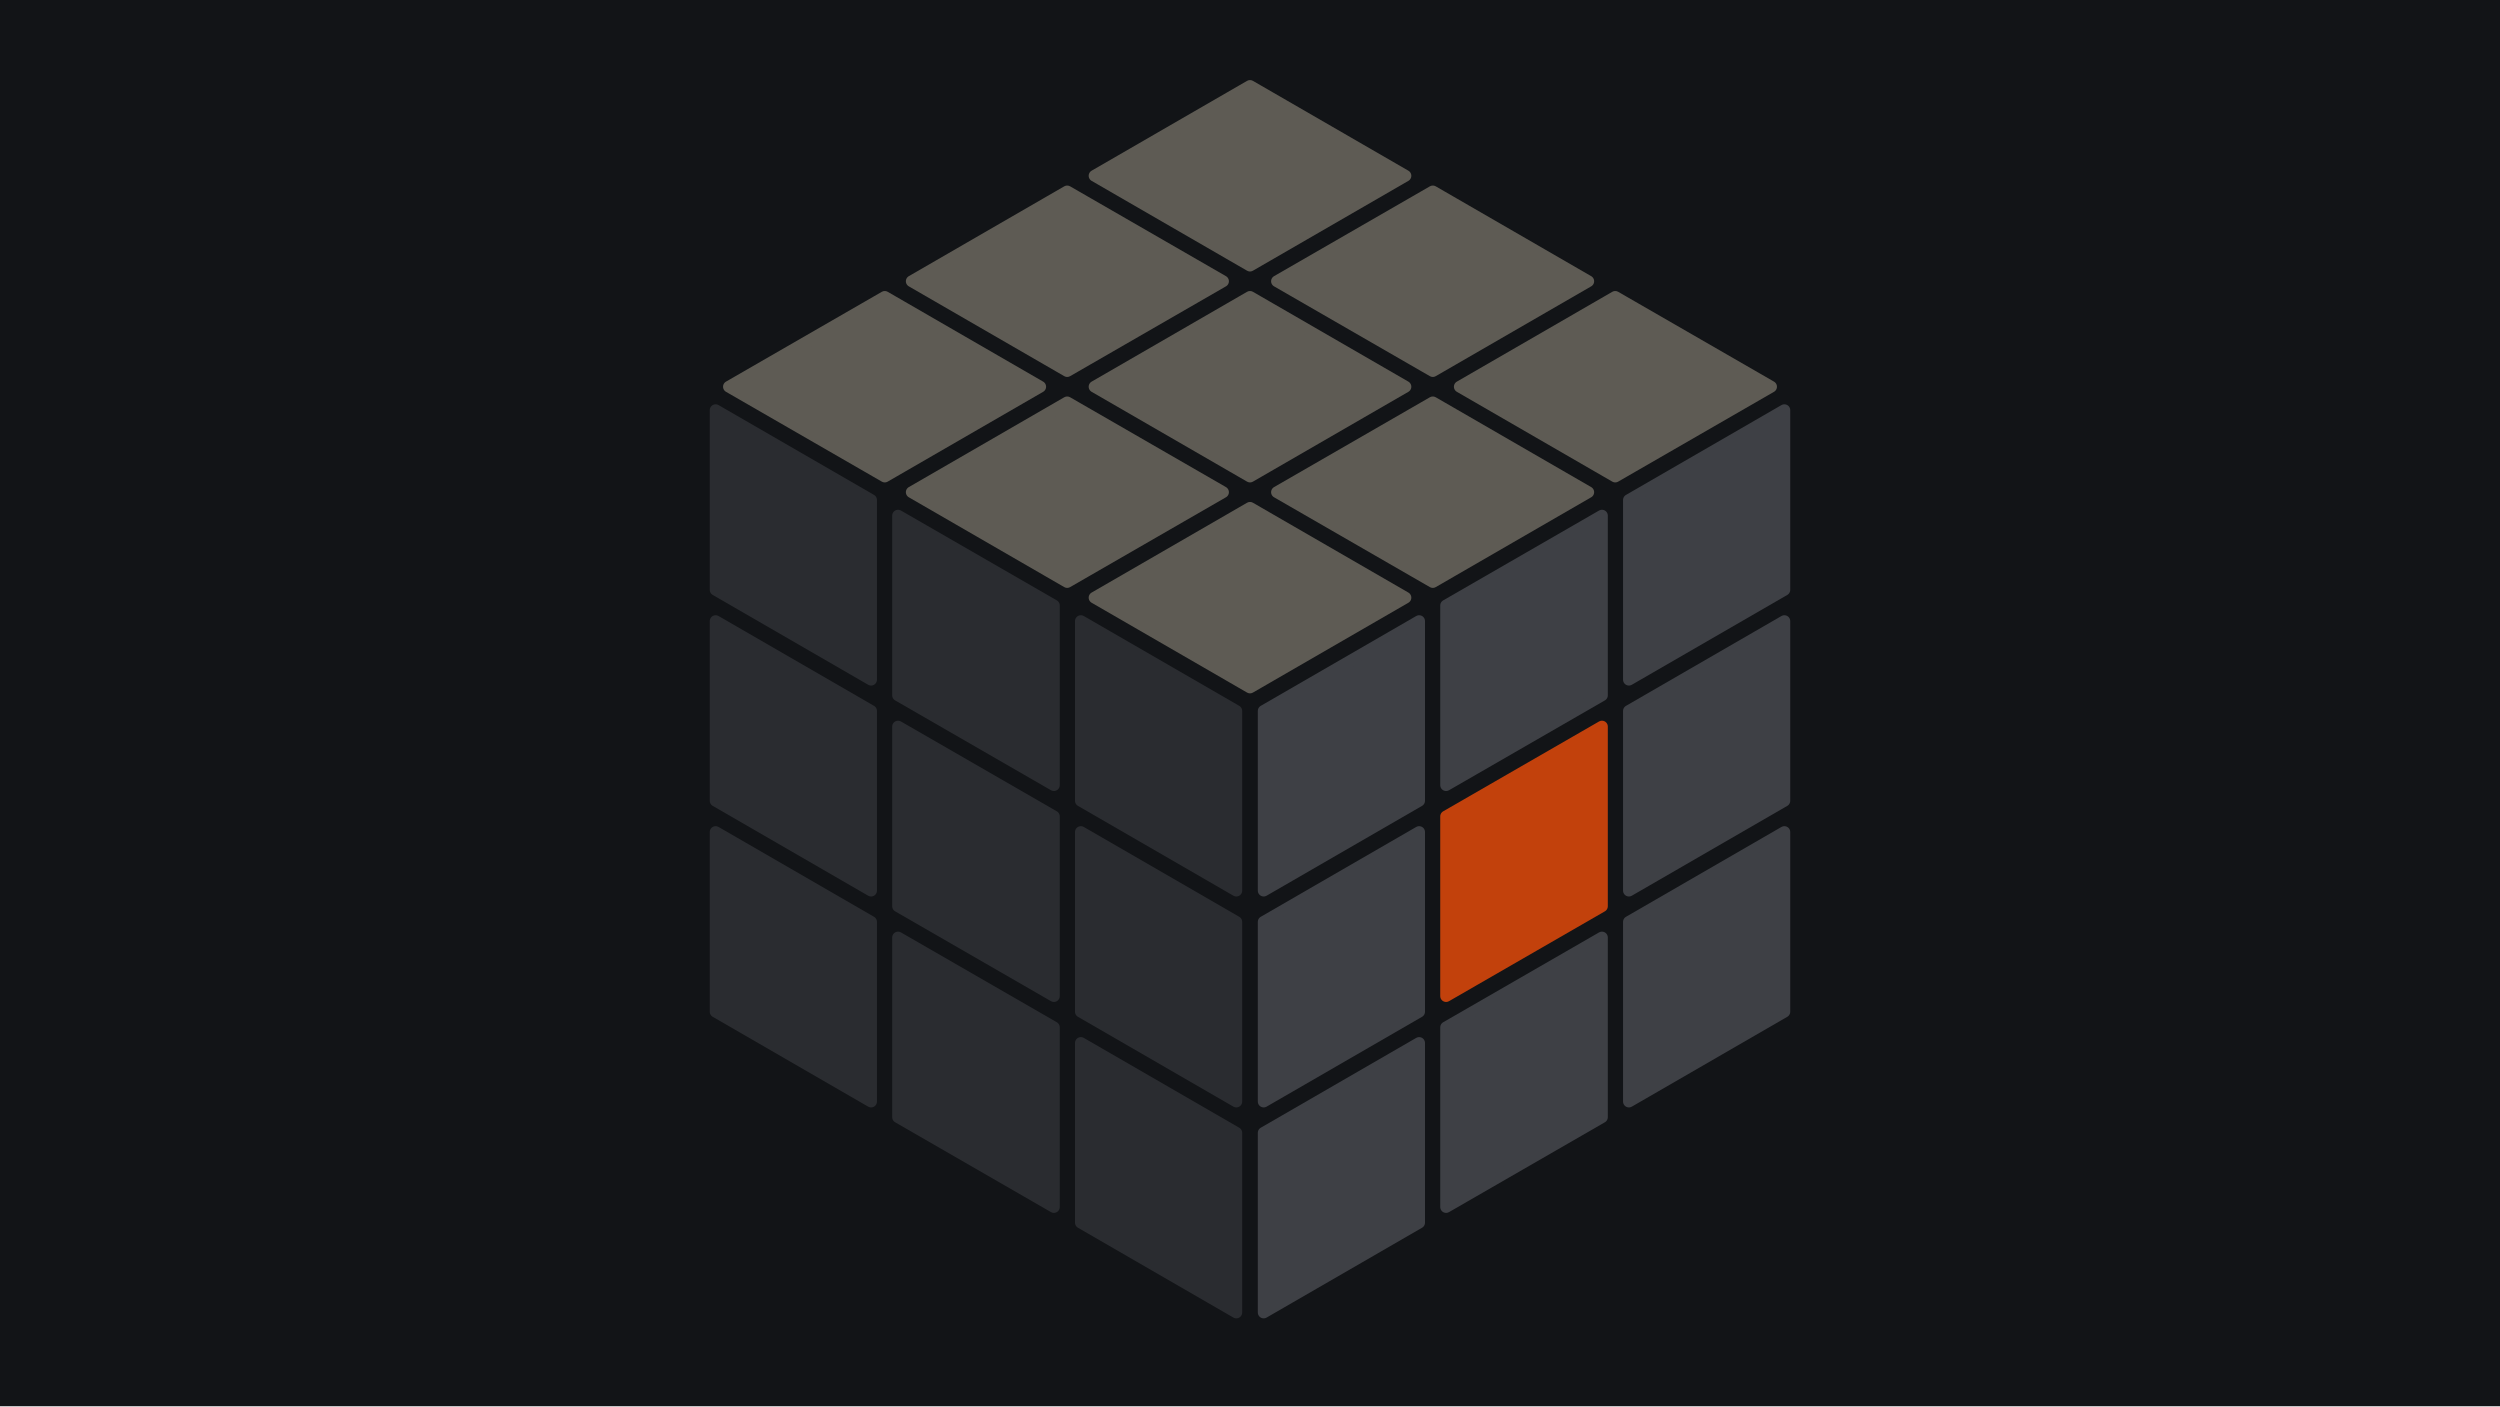
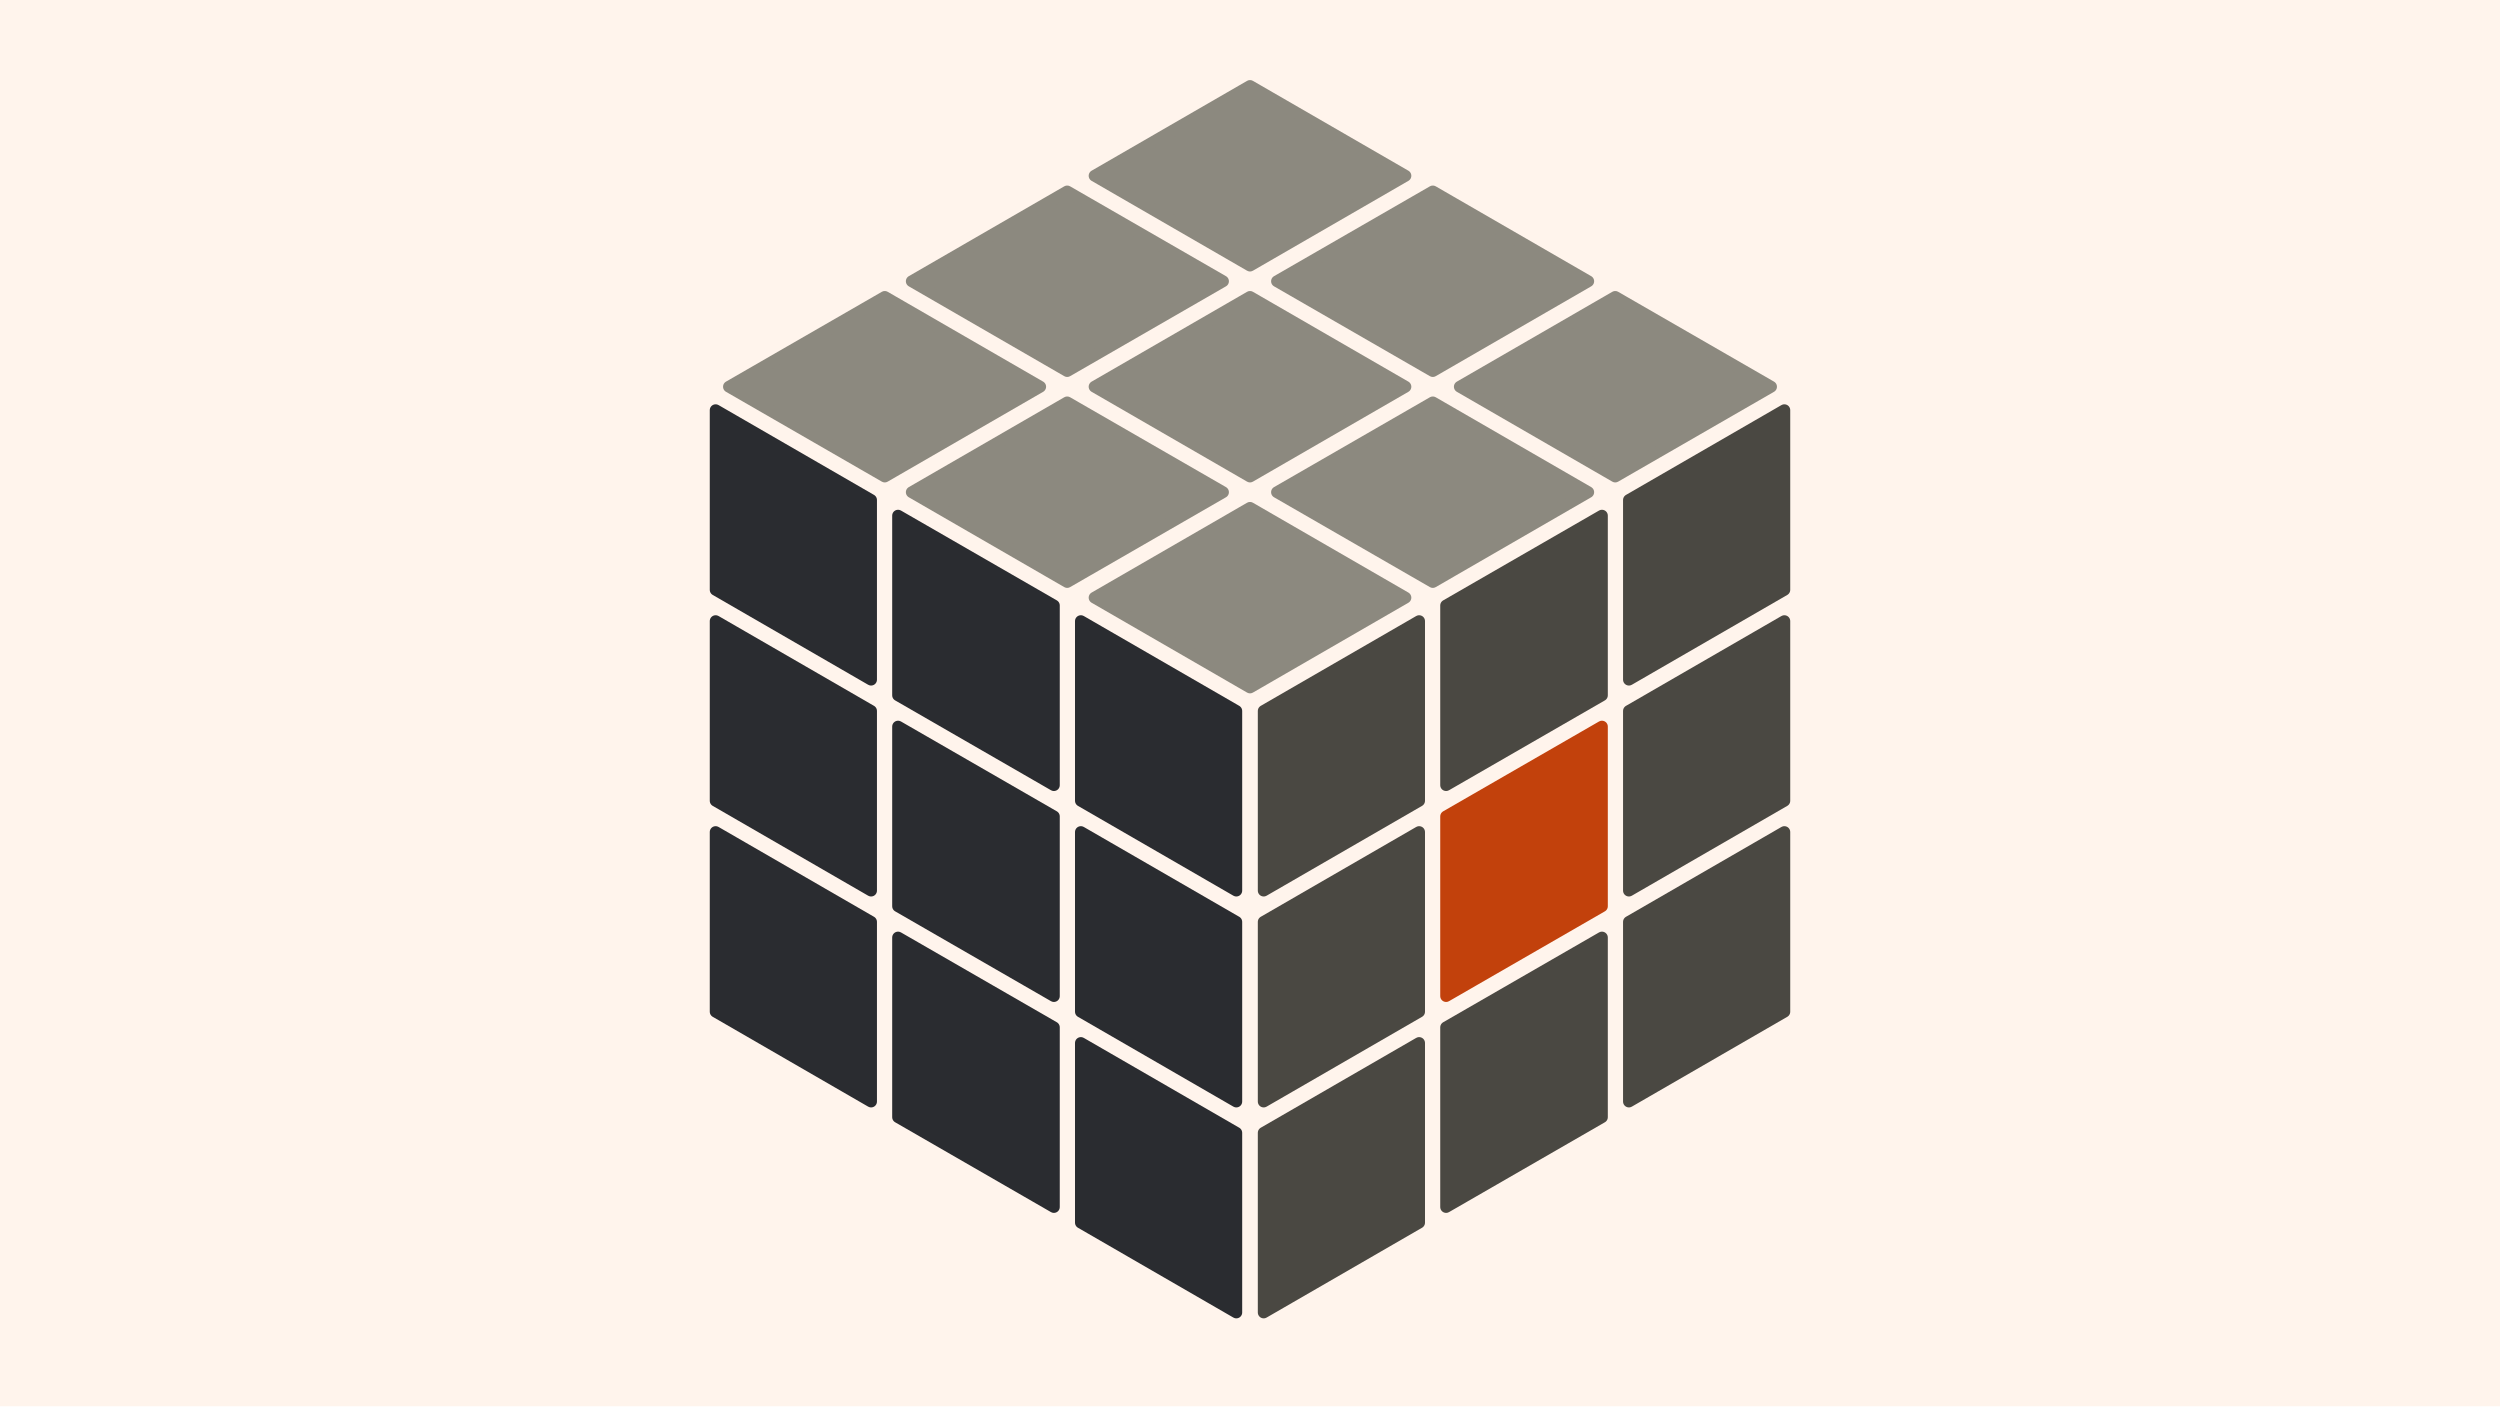
<svg xmlns="http://www.w3.org/2000/svg" viewBox="0 0 640 360" aria-hidden="true">
-   <rect width="640" height="360" fill="#121417" />
-   <polygon points="320.0,22.0 359.8,45.0 320.0,68.0 280.2,45.0" fill="#5E5B54" stroke="#5E5B54" stroke-width="3" stroke-linejoin="round" />
-   <polygon points="273.2,49.0 313.1,72.0 273.2,95.0 233.4,72.0" fill="#5E5B54" stroke="#5E5B54" stroke-width="3" stroke-linejoin="round" />
-   <polygon points="226.5,76.0 266.3,99.0 226.5,122.0 186.6,99.0" fill="#5E5B54" stroke="#5E5B54" stroke-width="3" stroke-linejoin="round" />
-   <polygon points="366.8,49.0 406.6,72.0 366.8,95.0 326.9,72.0" fill="#5E5B54" stroke="#5E5B54" stroke-width="3" stroke-linejoin="round" />
-   <polygon points="320.0,76.0 359.8,99.0 320.0,122.0 280.2,99.0" fill="#5E5B54" stroke="#5E5B54" stroke-width="3" stroke-linejoin="round" />
-   <polygon points="273.2,103.0 313.1,126.0 273.2,149.0 233.4,126.0" fill="#5E5B54" stroke="#5E5B54" stroke-width="3" stroke-linejoin="round" />
-   <polygon points="413.5,76.0 453.4,99.0 413.5,122.0 373.7,99.0" fill="#5E5B54" stroke="#5E5B54" stroke-width="3" stroke-linejoin="round" />
-   <polygon points="366.8,103.0 406.6,126.0 366.8,149.0 326.9,126.0" fill="#5E5B54" stroke="#5E5B54" stroke-width="3" stroke-linejoin="round" />
-   <polygon points="320.0,130.0 359.8,153.0 320.0,176.0 280.2,153.0" fill="#5E5B54" stroke="#5E5B54" stroke-width="3" stroke-linejoin="round" />
+   <rect width="640" height="360" fill="#FFF4EC" />
+   <polygon points="320.0,22.0 359.8,45.0 320.0,68.0 280.2,45.0" fill="#8C897F" stroke="#8C897F" stroke-width="3" stroke-linejoin="round" />
+   <polygon points="273.2,49.0 313.1,72.0 273.2,95.0 233.4,72.0" fill="#8C897F" stroke="#8C897F" stroke-width="3" stroke-linejoin="round" />
+   <polygon points="226.5,76.0 266.3,99.0 226.5,122.0 186.6,99.0" fill="#8C897F" stroke="#8C897F" stroke-width="3" stroke-linejoin="round" />
+   <polygon points="366.8,49.0 406.6,72.0 366.8,95.0 326.9,72.0" fill="#8C897F" stroke="#8C897F" stroke-width="3" stroke-linejoin="round" />
+   <polygon points="320.0,76.0 359.8,99.0 320.0,122.0 280.2,99.0" fill="#8C897F" stroke="#8C897F" stroke-width="3" stroke-linejoin="round" />
+   <polygon points="273.2,103.0 313.1,126.0 273.2,149.0 233.4,126.0" fill="#8C897F" stroke="#8C897F" stroke-width="3" stroke-linejoin="round" />
+   <polygon points="413.5,76.0 453.4,99.0 413.5,122.0 373.7,99.0" fill="#8C897F" stroke="#8C897F" stroke-width="3" stroke-linejoin="round" />
+   <polygon points="366.8,103.0 406.6,126.0 366.8,149.0 326.9,126.0" fill="#8C897F" stroke="#8C897F" stroke-width="3" stroke-linejoin="round" />
+   <polygon points="320.0,130.0 359.8,153.0 320.0,176.0 280.2,153.0" fill="#8C897F" stroke="#8C897F" stroke-width="3" stroke-linejoin="round" />
  <polygon points="183.2,105.0 223.0,128.0 223.0,174.0 183.2,151.0" fill="#2A2C30" stroke="#2A2C30" stroke-width="3" stroke-linejoin="round" />
  <polygon points="183.2,159.0 223.0,182.0 223.0,228.0 183.2,205.0" fill="#2A2C30" stroke="#2A2C30" stroke-width="3" stroke-linejoin="round" />
  <polygon points="183.2,213.0 223.0,236.0 223.0,282.0 183.2,259.0" fill="#2A2C30" stroke="#2A2C30" stroke-width="3" stroke-linejoin="round" />
  <polygon points="229.9,132.0 269.8,155.0 269.8,201.0 229.9,178.0" fill="#2A2C30" stroke="#2A2C30" stroke-width="3" stroke-linejoin="round" />
  <polygon points="229.9,186.0 269.8,209.0 269.8,255.0 229.9,232.0" fill="#2A2C30" stroke="#2A2C30" stroke-width="3" stroke-linejoin="round" />
  <polygon points="229.9,240.0 269.8,263.0 269.8,309.0 229.9,286.0" fill="#2A2C30" stroke="#2A2C30" stroke-width="3" stroke-linejoin="round" />
  <polygon points="276.7,159.0 316.5,182.0 316.5,228.0 276.7,205.0" fill="#2A2C30" stroke="#2A2C30" stroke-width="3" stroke-linejoin="round" />
  <polygon points="276.7,213.0 316.5,236.0 316.5,282.0 276.7,259.0" fill="#2A2C30" stroke="#2A2C30" stroke-width="3" stroke-linejoin="round" />
  <polygon points="276.7,267.0 316.5,290.0 316.5,336.0 276.7,313.0" fill="#2A2C30" stroke="#2A2C30" stroke-width="3" stroke-linejoin="round" />
-   <polygon points="323.5,182.0 363.3,159.0 363.3,205.0 323.5,228.0" fill="#3E4045" stroke="#3E4045" stroke-width="3" stroke-linejoin="round" />
-   <polygon points="323.5,236.0 363.3,213.0 363.3,259.0 323.5,282.0" fill="#3E4045" stroke="#3E4045" stroke-width="3" stroke-linejoin="round" />
-   <polygon points="323.5,290.0 363.3,267.0 363.3,313.0 323.5,336.0" fill="#3E4045" stroke="#3E4045" stroke-width="3" stroke-linejoin="round" />
-   <polygon points="370.2,155.0 410.1,132.0 410.1,178.0 370.2,201.0" fill="#3E4045" stroke="#3E4045" stroke-width="3" stroke-linejoin="round" />
+   <polygon points="323.5,182.0 363.3,159.0 363.3,205.0 323.5,228.0" fill="#4A4842" stroke="#4A4842" stroke-width="3" stroke-linejoin="round" />
+   <polygon points="323.5,236.0 363.3,213.0 363.3,259.0 323.5,282.0" fill="#4A4842" stroke="#4A4842" stroke-width="3" stroke-linejoin="round" />
+   <polygon points="323.5,290.0 363.3,267.0 363.3,313.0 323.5,336.0" fill="#4A4842" stroke="#4A4842" stroke-width="3" stroke-linejoin="round" />
+   <polygon points="370.2,155.0 410.1,132.0 410.1,178.0 370.2,201.0" fill="#4A4842" stroke="#4A4842" stroke-width="3" stroke-linejoin="round" />
  <polygon points="370.2,209.0 410.1,186.0 410.1,232.0 370.2,255.0" fill="#C2410C" stroke="#C2410C" stroke-width="3" stroke-linejoin="round" />
-   <polygon points="370.2,263.0 410.1,240.0 410.1,286.0 370.2,309.0" fill="#3E4045" stroke="#3E4045" stroke-width="3" stroke-linejoin="round" />
-   <polygon points="417.0,128.0 456.8,105.0 456.8,151.0 417.0,174.0" fill="#3E4045" stroke="#3E4045" stroke-width="3" stroke-linejoin="round" />
-   <polygon points="417.0,182.0 456.8,159.0 456.8,205.0 417.0,228.0" fill="#3E4045" stroke="#3E4045" stroke-width="3" stroke-linejoin="round" />
-   <polygon points="417.0,236.0 456.8,213.0 456.8,259.0 417.0,282.0" fill="#3E4045" stroke="#3E4045" stroke-width="3" stroke-linejoin="round" />
+   <polygon points="370.2,263.0 410.1,240.0 410.1,286.0 370.2,309.0" fill="#4A4842" stroke="#4A4842" stroke-width="3" stroke-linejoin="round" />
+   <polygon points="417.0,128.0 456.8,105.0 456.8,151.0 417.0,174.0" fill="#4A4842" stroke="#4A4842" stroke-width="3" stroke-linejoin="round" />
+   <polygon points="417.0,182.0 456.8,159.0 456.8,205.0 417.0,228.0" fill="#4A4842" stroke="#4A4842" stroke-width="3" stroke-linejoin="round" />
+   <polygon points="417.0,236.0 456.8,213.0 456.8,259.0 417.0,282.0" fill="#4A4842" stroke="#4A4842" stroke-width="3" stroke-linejoin="round" />
</svg>
